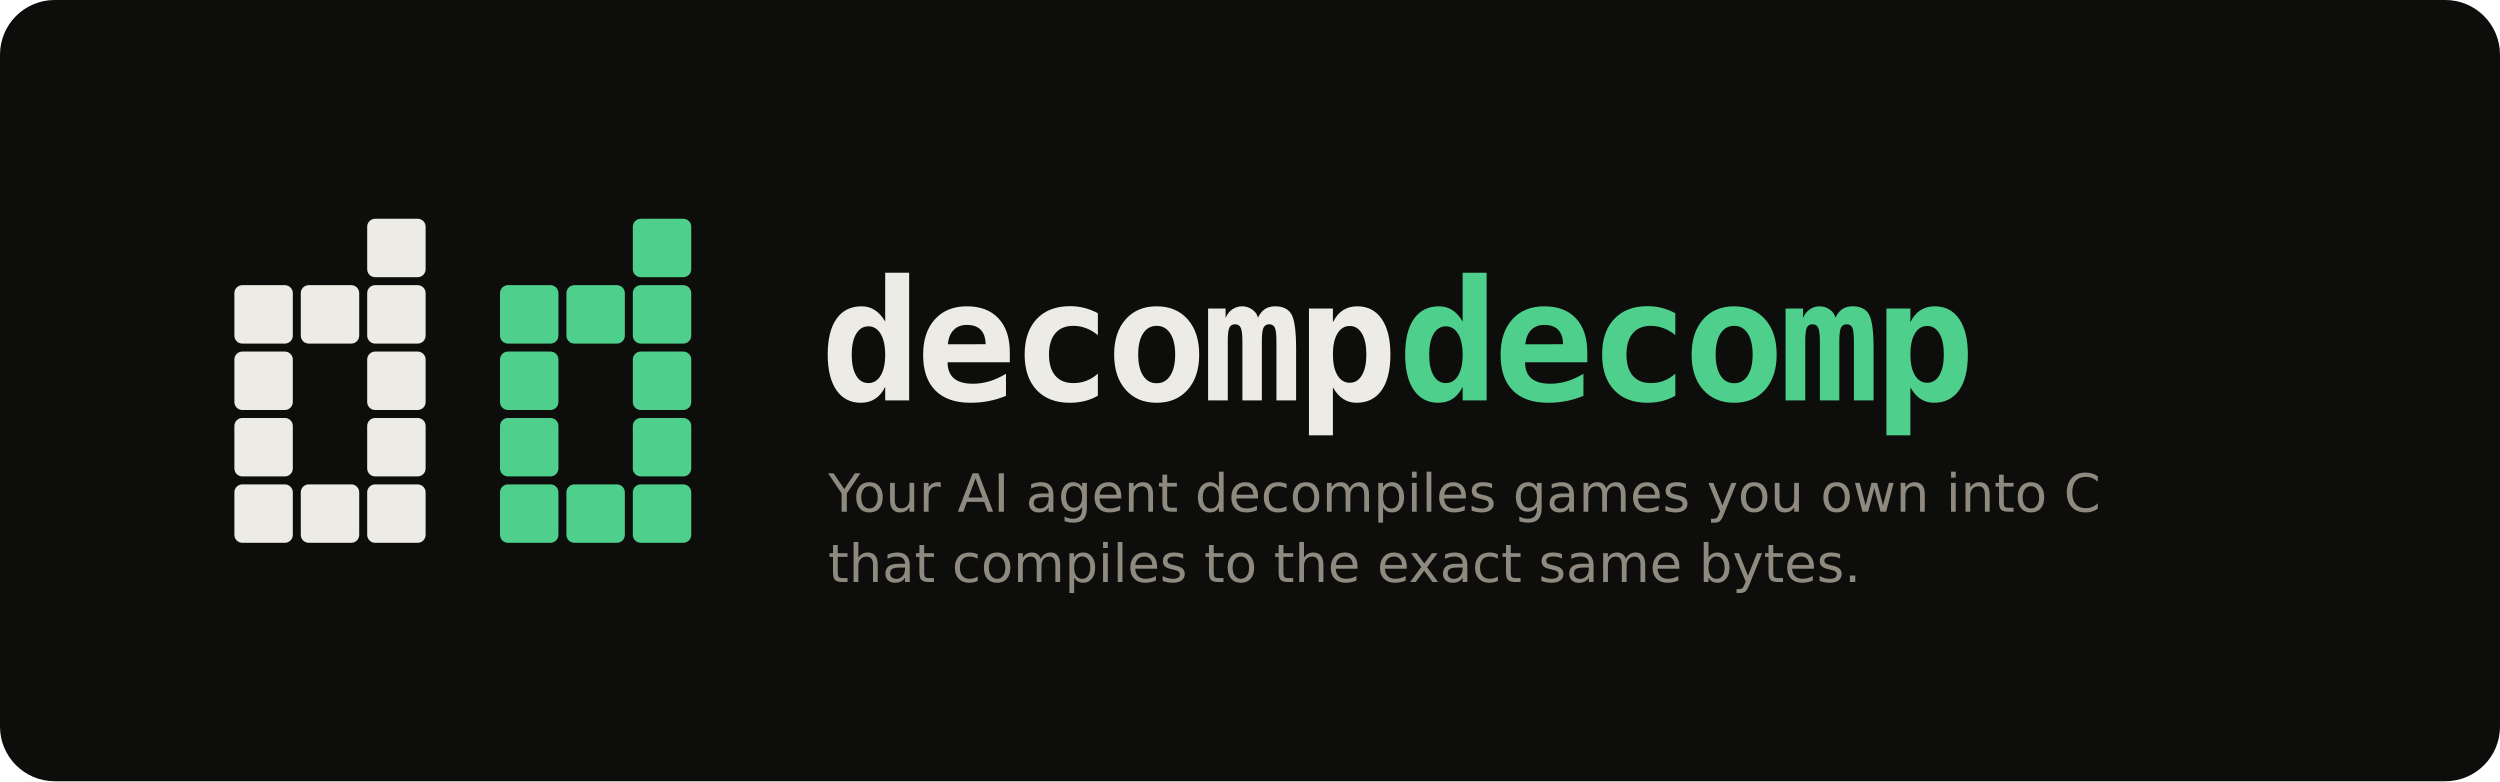
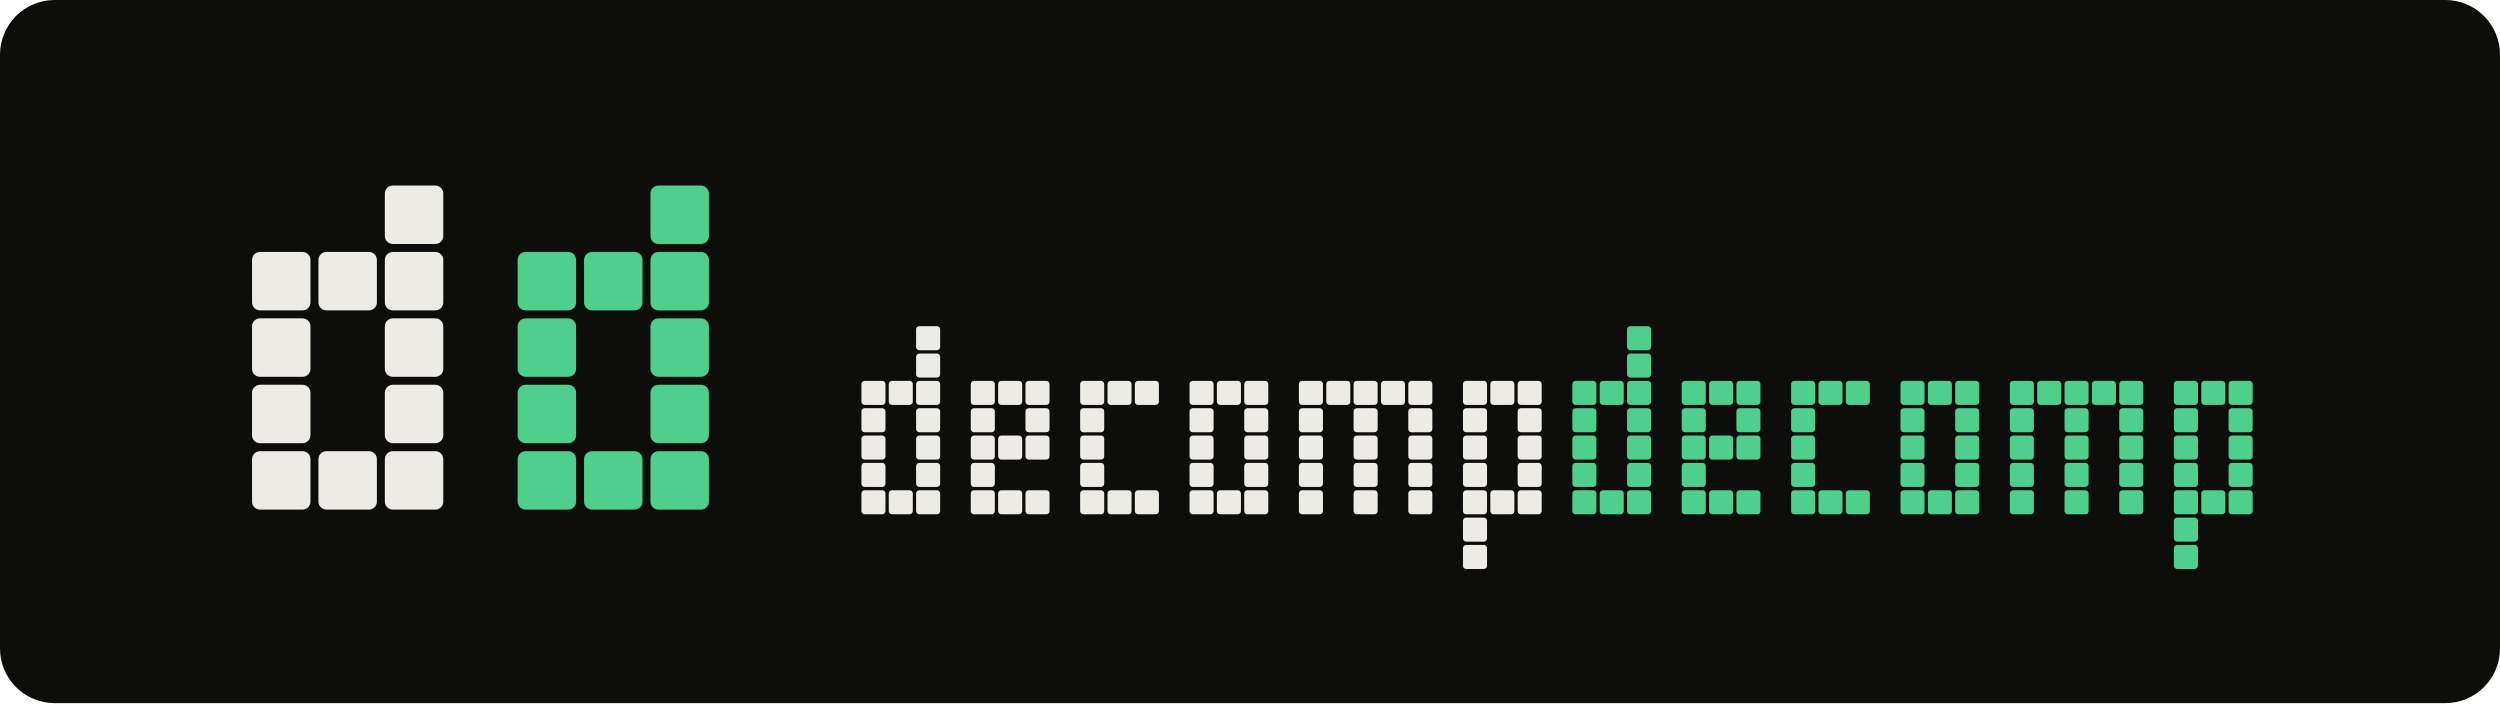
- <svg xmlns="http://www.w3.org/2000/svg" viewBox="0 0 1280 400" width="1280" height="400">
-   <rect width="1280" height="400" rx="28" fill="#0d0d0b" />
-   <rect x="188" y="112" width="29.92" height="29.92" rx="4.08" fill="#ecebe5" />
-   <rect x="120" y="146" width="29.92" height="29.92" rx="4.08" fill="#ecebe5" />
-   <rect x="154" y="146" width="29.92" height="29.92" rx="4.08" fill="#ecebe5" />
-   <rect x="188" y="146" width="29.92" height="29.92" rx="4.08" fill="#ecebe5" />
-   <rect x="120" y="180" width="29.92" height="29.92" rx="4.08" fill="#ecebe5" />
-   <rect x="188" y="180" width="29.92" height="29.92" rx="4.08" fill="#ecebe5" />
-   <rect x="120" y="214" width="29.92" height="29.92" rx="4.08" fill="#ecebe5" />
-   <rect x="188" y="214" width="29.92" height="29.92" rx="4.08" fill="#ecebe5" />
-   <rect x="120" y="248" width="29.92" height="29.92" rx="4.08" fill="#ecebe5" />
-   <rect x="154" y="248" width="29.92" height="29.92" rx="4.08" fill="#ecebe5" />
-   <rect x="188" y="248" width="29.92" height="29.92" rx="4.08" fill="#ecebe5" />
-   <rect x="324" y="112" width="29.92" height="29.92" rx="4.08" fill="#4fcf8c" />
-   <rect x="256" y="146" width="29.92" height="29.92" rx="4.08" fill="#4fcf8c" />
-   <rect x="290" y="146" width="29.92" height="29.92" rx="4.08" fill="#4fcf8c" />
-   <rect x="324" y="146" width="29.92" height="29.92" rx="4.08" fill="#4fcf8c" />
-   <rect x="256" y="180" width="29.92" height="29.92" rx="4.08" fill="#4fcf8c" />
-   <rect x="324" y="180" width="29.92" height="29.92" rx="4.08" fill="#4fcf8c" />
-   <rect x="256" y="214" width="29.92" height="29.92" rx="4.08" fill="#4fcf8c" />
-   <rect x="324" y="214" width="29.92" height="29.92" rx="4.08" fill="#4fcf8c" />
-   <rect x="256" y="248" width="29.92" height="29.92" rx="4.08" fill="#4fcf8c" />
-   <rect x="290" y="248" width="29.92" height="29.92" rx="4.08" fill="#4fcf8c" />
-   <rect x="324" y="248" width="29.92" height="29.92" rx="4.08" fill="#4fcf8c" />
-   <text x="420" y="205" font-family="ui-monospace, 'SF Mono', Menlo, Consolas, 'DejaVu Sans Mono', monospace" font-size="86" font-weight="600" letter-spacing="-3" fill="#ecebe5">decomp<tspan fill="#4fcf8c">decomp</tspan>
-   </text>
-   <text x="424" y="262" font-family="ui-sans-serif, system-ui, -apple-system, 'Segoe UI', 'DejaVu Sans', sans-serif" font-size="27" fill="#8e8a7f">Your AI agent decompiles games you own into C</text>
-   <text x="424" y="298" font-family="ui-sans-serif, system-ui, -apple-system, 'Segoe UI', 'DejaVu Sans', sans-serif" font-size="27" fill="#8e8a7f">that compiles to the exact same bytes.</text>
+ <svg xmlns="http://www.w3.org/2000/svg" viewBox="0 0 1280 360" width="1280" height="360">
+   <rect width="1280" height="360" rx="28" fill="#0d0d0b" />
+   <rect x="197.04" y="95" width="29.92" height="29.92" rx="4.08" fill="#ecebe5" />
+   <rect x="129.04" y="129" width="29.92" height="29.92" rx="4.08" fill="#ecebe5" />
+   <rect x="163.04" y="129" width="29.92" height="29.92" rx="4.08" fill="#ecebe5" />
+   <rect x="197.04" y="129" width="29.92" height="29.92" rx="4.08" fill="#ecebe5" />
+   <rect x="129.04" y="163" width="29.92" height="29.92" rx="4.08" fill="#ecebe5" />
+   <rect x="197.04" y="163" width="29.92" height="29.92" rx="4.08" fill="#ecebe5" />
+   <rect x="129.04" y="197" width="29.92" height="29.92" rx="4.08" fill="#ecebe5" />
+   <rect x="197.04" y="197" width="29.92" height="29.92" rx="4.08" fill="#ecebe5" />
+   <rect x="129.04" y="231" width="29.92" height="29.92" rx="4.08" fill="#ecebe5" />
+   <rect x="163.04" y="231" width="29.92" height="29.92" rx="4.08" fill="#ecebe5" />
+   <rect x="197.04" y="231" width="29.92" height="29.92" rx="4.08" fill="#ecebe5" />
+   <rect x="333.04" y="95" width="29.92" height="29.92" rx="4.08" fill="#4fcf8c" />
+   <rect x="265.04" y="129" width="29.92" height="29.92" rx="4.08" fill="#4fcf8c" />
+   <rect x="299.04" y="129" width="29.92" height="29.92" rx="4.08" fill="#4fcf8c" />
+   <rect x="333.04" y="129" width="29.92" height="29.92" rx="4.08" fill="#4fcf8c" />
+   <rect x="265.04" y="163" width="29.92" height="29.92" rx="4.08" fill="#4fcf8c" />
+   <rect x="333.04" y="163" width="29.92" height="29.92" rx="4.08" fill="#4fcf8c" />
+   <rect x="265.04" y="197" width="29.92" height="29.92" rx="4.08" fill="#4fcf8c" />
+   <rect x="333.04" y="197" width="29.92" height="29.92" rx="4.08" fill="#4fcf8c" />
+   <rect x="265.04" y="231" width="29.92" height="29.92" rx="4.08" fill="#4fcf8c" />
+   <rect x="299.04" y="231" width="29.92" height="29.92" rx="4.08" fill="#4fcf8c" />
+   <rect x="333.04" y="231" width="29.92" height="29.92" rx="4.08" fill="#4fcf8c" />
+   <rect x="469.04" y="167" width="12.32" height="12.32" rx="1.68" fill="#ecebe5" />
+   <rect x="469.04" y="181" width="12.32" height="12.32" rx="1.68" fill="#ecebe5" />
+   <rect x="441.04" y="195" width="12.32" height="12.32" rx="1.68" fill="#ecebe5" />
+   <rect x="455.04" y="195" width="12.32" height="12.32" rx="1.68" fill="#ecebe5" />
+   <rect x="469.04" y="195" width="12.32" height="12.32" rx="1.68" fill="#ecebe5" />
+   <rect x="441.04" y="209" width="12.32" height="12.32" rx="1.68" fill="#ecebe5" />
+   <rect x="469.04" y="209" width="12.32" height="12.32" rx="1.68" fill="#ecebe5" />
+   <rect x="441.04" y="223" width="12.32" height="12.32" rx="1.68" fill="#ecebe5" />
+   <rect x="469.04" y="223" width="12.32" height="12.32" rx="1.68" fill="#ecebe5" />
+   <rect x="441.04" y="237" width="12.32" height="12.32" rx="1.68" fill="#ecebe5" />
+   <rect x="469.04" y="237" width="12.32" height="12.32" rx="1.68" fill="#ecebe5" />
+   <rect x="441.04" y="251" width="12.32" height="12.32" rx="1.68" fill="#ecebe5" />
+   <rect x="455.04" y="251" width="12.32" height="12.32" rx="1.68" fill="#ecebe5" />
+   <rect x="469.04" y="251" width="12.32" height="12.32" rx="1.68" fill="#ecebe5" />
+   <rect x="497.04" y="195" width="12.32" height="12.32" rx="1.68" fill="#ecebe5" />
+   <rect x="511.04" y="195" width="12.32" height="12.32" rx="1.68" fill="#ecebe5" />
+   <rect x="525.04" y="195" width="12.32" height="12.32" rx="1.68" fill="#ecebe5" />
+   <rect x="497.04" y="209" width="12.32" height="12.32" rx="1.68" fill="#ecebe5" />
+   <rect x="525.04" y="209" width="12.32" height="12.32" rx="1.68" fill="#ecebe5" />
+   <rect x="497.04" y="223" width="12.32" height="12.32" rx="1.68" fill="#ecebe5" />
+   <rect x="511.04" y="223" width="12.32" height="12.32" rx="1.68" fill="#ecebe5" />
+   <rect x="525.04" y="223" width="12.32" height="12.32" rx="1.68" fill="#ecebe5" />
+   <rect x="497.04" y="237" width="12.32" height="12.32" rx="1.68" fill="#ecebe5" />
+   <rect x="497.04" y="251" width="12.32" height="12.32" rx="1.68" fill="#ecebe5" />
+   <rect x="511.04" y="251" width="12.32" height="12.32" rx="1.68" fill="#ecebe5" />
+   <rect x="525.04" y="251" width="12.32" height="12.32" rx="1.68" fill="#ecebe5" />
+   <rect x="553.04" y="195" width="12.32" height="12.32" rx="1.68" fill="#ecebe5" />
+   <rect x="567.04" y="195" width="12.32" height="12.32" rx="1.68" fill="#ecebe5" />
+   <rect x="581.04" y="195" width="12.32" height="12.32" rx="1.68" fill="#ecebe5" />
+   <rect x="553.04" y="209" width="12.32" height="12.32" rx="1.68" fill="#ecebe5" />
+   <rect x="553.04" y="223" width="12.32" height="12.32" rx="1.68" fill="#ecebe5" />
+   <rect x="553.04" y="237" width="12.32" height="12.32" rx="1.68" fill="#ecebe5" />
+   <rect x="553.04" y="251" width="12.32" height="12.32" rx="1.68" fill="#ecebe5" />
+   <rect x="567.04" y="251" width="12.32" height="12.32" rx="1.68" fill="#ecebe5" />
+   <rect x="581.04" y="251" width="12.32" height="12.32" rx="1.68" fill="#ecebe5" />
+   <rect x="609.04" y="195" width="12.32" height="12.32" rx="1.68" fill="#ecebe5" />
+   <rect x="623.04" y="195" width="12.32" height="12.32" rx="1.68" fill="#ecebe5" />
+   <rect x="637.04" y="195" width="12.32" height="12.32" rx="1.68" fill="#ecebe5" />
+   <rect x="609.04" y="209" width="12.32" height="12.32" rx="1.68" fill="#ecebe5" />
+   <rect x="637.04" y="209" width="12.32" height="12.32" rx="1.68" fill="#ecebe5" />
+   <rect x="609.04" y="223" width="12.32" height="12.32" rx="1.68" fill="#ecebe5" />
+   <rect x="637.04" y="223" width="12.32" height="12.32" rx="1.68" fill="#ecebe5" />
+   <rect x="609.04" y="237" width="12.32" height="12.32" rx="1.68" fill="#ecebe5" />
+   <rect x="637.04" y="237" width="12.32" height="12.32" rx="1.68" fill="#ecebe5" />
+   <rect x="609.04" y="251" width="12.32" height="12.32" rx="1.68" fill="#ecebe5" />
+   <rect x="623.04" y="251" width="12.32" height="12.32" rx="1.68" fill="#ecebe5" />
+   <rect x="637.04" y="251" width="12.32" height="12.32" rx="1.68" fill="#ecebe5" />
+   <rect x="665.04" y="195" width="12.32" height="12.32" rx="1.68" fill="#ecebe5" />
+   <rect x="679.04" y="195" width="12.32" height="12.32" rx="1.68" fill="#ecebe5" />
+   <rect x="693.04" y="195" width="12.32" height="12.32" rx="1.68" fill="#ecebe5" />
+   <rect x="707.04" y="195" width="12.32" height="12.32" rx="1.68" fill="#ecebe5" />
+   <rect x="721.04" y="195" width="12.32" height="12.32" rx="1.68" fill="#ecebe5" />
+   <rect x="665.04" y="209" width="12.32" height="12.32" rx="1.68" fill="#ecebe5" />
+   <rect x="693.04" y="209" width="12.32" height="12.32" rx="1.68" fill="#ecebe5" />
+   <rect x="721.04" y="209" width="12.32" height="12.32" rx="1.68" fill="#ecebe5" />
+   <rect x="665.04" y="223" width="12.32" height="12.32" rx="1.68" fill="#ecebe5" />
+   <rect x="693.04" y="223" width="12.32" height="12.32" rx="1.68" fill="#ecebe5" />
+   <rect x="721.04" y="223" width="12.32" height="12.32" rx="1.68" fill="#ecebe5" />
+   <rect x="665.04" y="237" width="12.32" height="12.32" rx="1.68" fill="#ecebe5" />
+   <rect x="693.04" y="237" width="12.32" height="12.32" rx="1.68" fill="#ecebe5" />
+   <rect x="721.04" y="237" width="12.32" height="12.32" rx="1.68" fill="#ecebe5" />
+   <rect x="665.04" y="251" width="12.32" height="12.32" rx="1.68" fill="#ecebe5" />
+   <rect x="693.04" y="251" width="12.32" height="12.32" rx="1.68" fill="#ecebe5" />
+   <rect x="721.04" y="251" width="12.32" height="12.32" rx="1.68" fill="#ecebe5" />
+   <rect x="749.04" y="195" width="12.32" height="12.32" rx="1.68" fill="#ecebe5" />
+   <rect x="763.04" y="195" width="12.32" height="12.32" rx="1.68" fill="#ecebe5" />
+   <rect x="777.04" y="195" width="12.32" height="12.32" rx="1.68" fill="#ecebe5" />
+   <rect x="749.04" y="209" width="12.32" height="12.32" rx="1.68" fill="#ecebe5" />
+   <rect x="777.04" y="209" width="12.32" height="12.32" rx="1.68" fill="#ecebe5" />
+   <rect x="749.04" y="223" width="12.32" height="12.32" rx="1.68" fill="#ecebe5" />
+   <rect x="777.04" y="223" width="12.32" height="12.32" rx="1.68" fill="#ecebe5" />
+   <rect x="749.04" y="237" width="12.32" height="12.32" rx="1.68" fill="#ecebe5" />
+   <rect x="777.04" y="237" width="12.32" height="12.32" rx="1.68" fill="#ecebe5" />
+   <rect x="749.04" y="251" width="12.32" height="12.32" rx="1.68" fill="#ecebe5" />
+   <rect x="763.04" y="251" width="12.32" height="12.32" rx="1.68" fill="#ecebe5" />
+   <rect x="777.04" y="251" width="12.32" height="12.32" rx="1.68" fill="#ecebe5" />
+   <rect x="749.04" y="265" width="12.32" height="12.32" rx="1.68" fill="#ecebe5" />
+   <rect x="749.04" y="279" width="12.32" height="12.32" rx="1.68" fill="#ecebe5" />
+   <rect x="833.04" y="167" width="12.32" height="12.32" rx="1.68" fill="#4fcf8c" />
+   <rect x="833.04" y="181" width="12.32" height="12.32" rx="1.68" fill="#4fcf8c" />
+   <rect x="805.04" y="195" width="12.32" height="12.32" rx="1.68" fill="#4fcf8c" />
+   <rect x="819.04" y="195" width="12.32" height="12.32" rx="1.68" fill="#4fcf8c" />
+   <rect x="833.04" y="195" width="12.32" height="12.32" rx="1.68" fill="#4fcf8c" />
+   <rect x="805.04" y="209" width="12.32" height="12.32" rx="1.68" fill="#4fcf8c" />
+   <rect x="833.04" y="209" width="12.32" height="12.32" rx="1.68" fill="#4fcf8c" />
+   <rect x="805.04" y="223" width="12.32" height="12.32" rx="1.68" fill="#4fcf8c" />
+   <rect x="833.04" y="223" width="12.32" height="12.32" rx="1.68" fill="#4fcf8c" />
+   <rect x="805.04" y="237" width="12.32" height="12.32" rx="1.68" fill="#4fcf8c" />
+   <rect x="833.04" y="237" width="12.32" height="12.32" rx="1.68" fill="#4fcf8c" />
+   <rect x="805.04" y="251" width="12.32" height="12.32" rx="1.68" fill="#4fcf8c" />
+   <rect x="819.04" y="251" width="12.32" height="12.32" rx="1.68" fill="#4fcf8c" />
+   <rect x="833.04" y="251" width="12.32" height="12.32" rx="1.68" fill="#4fcf8c" />
+   <rect x="861.04" y="195" width="12.32" height="12.32" rx="1.68" fill="#4fcf8c" />
+   <rect x="875.04" y="195" width="12.32" height="12.32" rx="1.68" fill="#4fcf8c" />
+   <rect x="889.04" y="195" width="12.32" height="12.32" rx="1.68" fill="#4fcf8c" />
+   <rect x="861.04" y="209" width="12.32" height="12.32" rx="1.68" fill="#4fcf8c" />
+   <rect x="889.04" y="209" width="12.32" height="12.32" rx="1.68" fill="#4fcf8c" />
+   <rect x="861.04" y="223" width="12.32" height="12.32" rx="1.68" fill="#4fcf8c" />
+   <rect x="875.04" y="223" width="12.32" height="12.32" rx="1.68" fill="#4fcf8c" />
+   <rect x="889.04" y="223" width="12.32" height="12.32" rx="1.68" fill="#4fcf8c" />
+   <rect x="861.04" y="237" width="12.32" height="12.32" rx="1.68" fill="#4fcf8c" />
+   <rect x="861.04" y="251" width="12.32" height="12.32" rx="1.68" fill="#4fcf8c" />
+   <rect x="875.04" y="251" width="12.32" height="12.32" rx="1.68" fill="#4fcf8c" />
+   <rect x="889.04" y="251" width="12.32" height="12.32" rx="1.68" fill="#4fcf8c" />
+   <rect x="917.04" y="195" width="12.32" height="12.32" rx="1.68" fill="#4fcf8c" />
+   <rect x="931.04" y="195" width="12.32" height="12.32" rx="1.68" fill="#4fcf8c" />
+   <rect x="945.04" y="195" width="12.32" height="12.32" rx="1.68" fill="#4fcf8c" />
+   <rect x="917.04" y="209" width="12.32" height="12.32" rx="1.68" fill="#4fcf8c" />
+   <rect x="917.04" y="223" width="12.32" height="12.32" rx="1.68" fill="#4fcf8c" />
+   <rect x="917.04" y="237" width="12.32" height="12.32" rx="1.68" fill="#4fcf8c" />
+   <rect x="917.04" y="251" width="12.32" height="12.32" rx="1.68" fill="#4fcf8c" />
+   <rect x="931.04" y="251" width="12.32" height="12.32" rx="1.68" fill="#4fcf8c" />
+   <rect x="945.04" y="251" width="12.32" height="12.32" rx="1.68" fill="#4fcf8c" />
+   <rect x="973.04" y="195" width="12.32" height="12.32" rx="1.68" fill="#4fcf8c" />
+   <rect x="987.04" y="195" width="12.32" height="12.32" rx="1.68" fill="#4fcf8c" />
+   <rect x="1001.04" y="195" width="12.32" height="12.32" rx="1.68" fill="#4fcf8c" />
+   <rect x="973.04" y="209" width="12.32" height="12.32" rx="1.68" fill="#4fcf8c" />
+   <rect x="1001.04" y="209" width="12.32" height="12.32" rx="1.68" fill="#4fcf8c" />
+   <rect x="973.04" y="223" width="12.32" height="12.32" rx="1.68" fill="#4fcf8c" />
+   <rect x="1001.04" y="223" width="12.32" height="12.32" rx="1.68" fill="#4fcf8c" />
+   <rect x="973.04" y="237" width="12.32" height="12.32" rx="1.68" fill="#4fcf8c" />
+   <rect x="1001.04" y="237" width="12.32" height="12.32" rx="1.68" fill="#4fcf8c" />
+   <rect x="973.04" y="251" width="12.32" height="12.32" rx="1.68" fill="#4fcf8c" />
+   <rect x="987.04" y="251" width="12.32" height="12.32" rx="1.68" fill="#4fcf8c" />
+   <rect x="1001.04" y="251" width="12.32" height="12.32" rx="1.68" fill="#4fcf8c" />
+   <rect x="1029.04" y="195" width="12.32" height="12.32" rx="1.68" fill="#4fcf8c" />
+   <rect x="1043.04" y="195" width="12.32" height="12.32" rx="1.68" fill="#4fcf8c" />
+   <rect x="1057.04" y="195" width="12.32" height="12.32" rx="1.68" fill="#4fcf8c" />
+   <rect x="1071.04" y="195" width="12.32" height="12.32" rx="1.68" fill="#4fcf8c" />
+   <rect x="1085.04" y="195" width="12.32" height="12.32" rx="1.68" fill="#4fcf8c" />
+   <rect x="1029.04" y="209" width="12.32" height="12.32" rx="1.68" fill="#4fcf8c" />
+   <rect x="1057.04" y="209" width="12.32" height="12.32" rx="1.68" fill="#4fcf8c" />
+   <rect x="1085.04" y="209" width="12.32" height="12.32" rx="1.68" fill="#4fcf8c" />
+   <rect x="1029.04" y="223" width="12.32" height="12.32" rx="1.68" fill="#4fcf8c" />
+   <rect x="1057.04" y="223" width="12.32" height="12.32" rx="1.68" fill="#4fcf8c" />
+   <rect x="1085.04" y="223" width="12.32" height="12.32" rx="1.68" fill="#4fcf8c" />
+   <rect x="1029.04" y="237" width="12.32" height="12.32" rx="1.68" fill="#4fcf8c" />
+   <rect x="1057.04" y="237" width="12.32" height="12.32" rx="1.68" fill="#4fcf8c" />
+   <rect x="1085.04" y="237" width="12.32" height="12.32" rx="1.68" fill="#4fcf8c" />
+   <rect x="1029.04" y="251" width="12.32" height="12.32" rx="1.68" fill="#4fcf8c" />
+   <rect x="1057.04" y="251" width="12.32" height="12.32" rx="1.68" fill="#4fcf8c" />
+   <rect x="1085.04" y="251" width="12.32" height="12.32" rx="1.68" fill="#4fcf8c" />
+   <rect x="1113.04" y="195" width="12.32" height="12.32" rx="1.68" fill="#4fcf8c" />
+   <rect x="1127.04" y="195" width="12.32" height="12.32" rx="1.68" fill="#4fcf8c" />
+   <rect x="1141.04" y="195" width="12.32" height="12.32" rx="1.68" fill="#4fcf8c" />
+   <rect x="1113.04" y="209" width="12.32" height="12.32" rx="1.68" fill="#4fcf8c" />
+   <rect x="1141.04" y="209" width="12.32" height="12.32" rx="1.68" fill="#4fcf8c" />
+   <rect x="1113.04" y="223" width="12.32" height="12.32" rx="1.68" fill="#4fcf8c" />
+   <rect x="1141.04" y="223" width="12.32" height="12.32" rx="1.68" fill="#4fcf8c" />
+   <rect x="1113.04" y="237" width="12.32" height="12.32" rx="1.68" fill="#4fcf8c" />
+   <rect x="1141.04" y="237" width="12.32" height="12.32" rx="1.68" fill="#4fcf8c" />
+   <rect x="1113.04" y="251" width="12.32" height="12.32" rx="1.68" fill="#4fcf8c" />
+   <rect x="1127.04" y="251" width="12.32" height="12.32" rx="1.68" fill="#4fcf8c" />
+   <rect x="1141.04" y="251" width="12.32" height="12.32" rx="1.68" fill="#4fcf8c" />
+   <rect x="1113.04" y="265" width="12.32" height="12.32" rx="1.68" fill="#4fcf8c" />
+   <rect x="1113.04" y="279" width="12.32" height="12.32" rx="1.68" fill="#4fcf8c" />
</svg>
